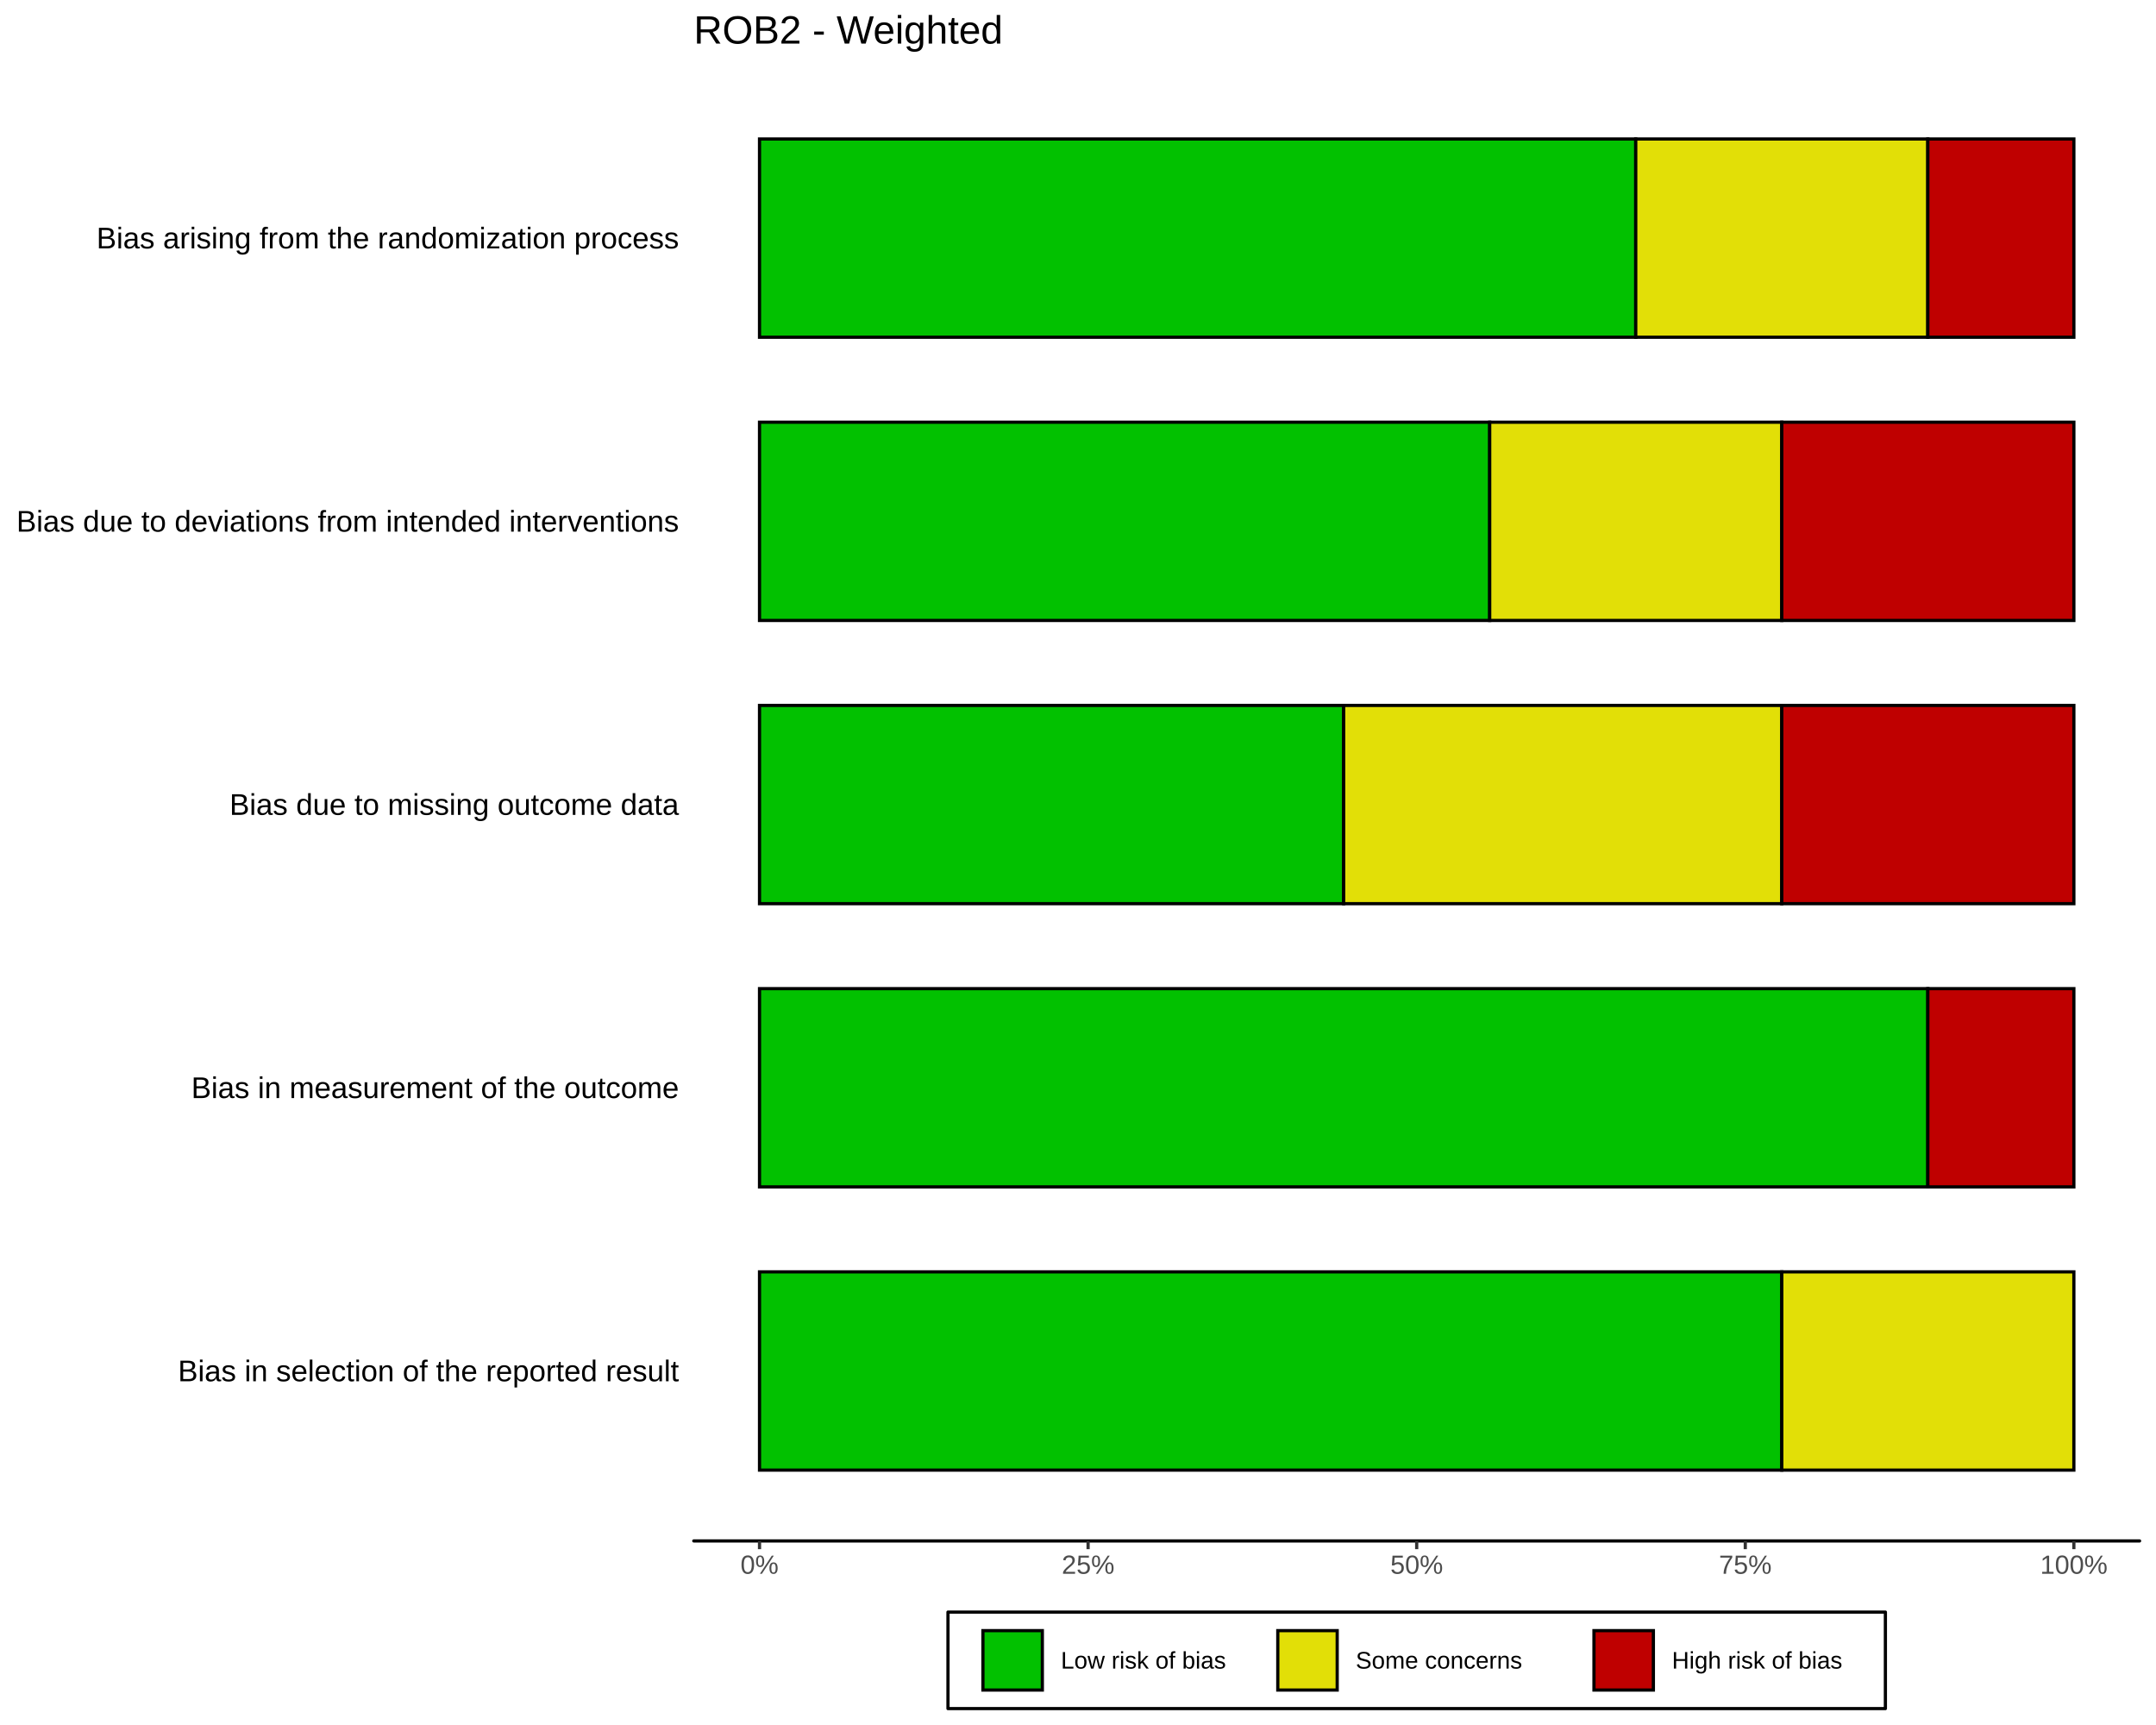
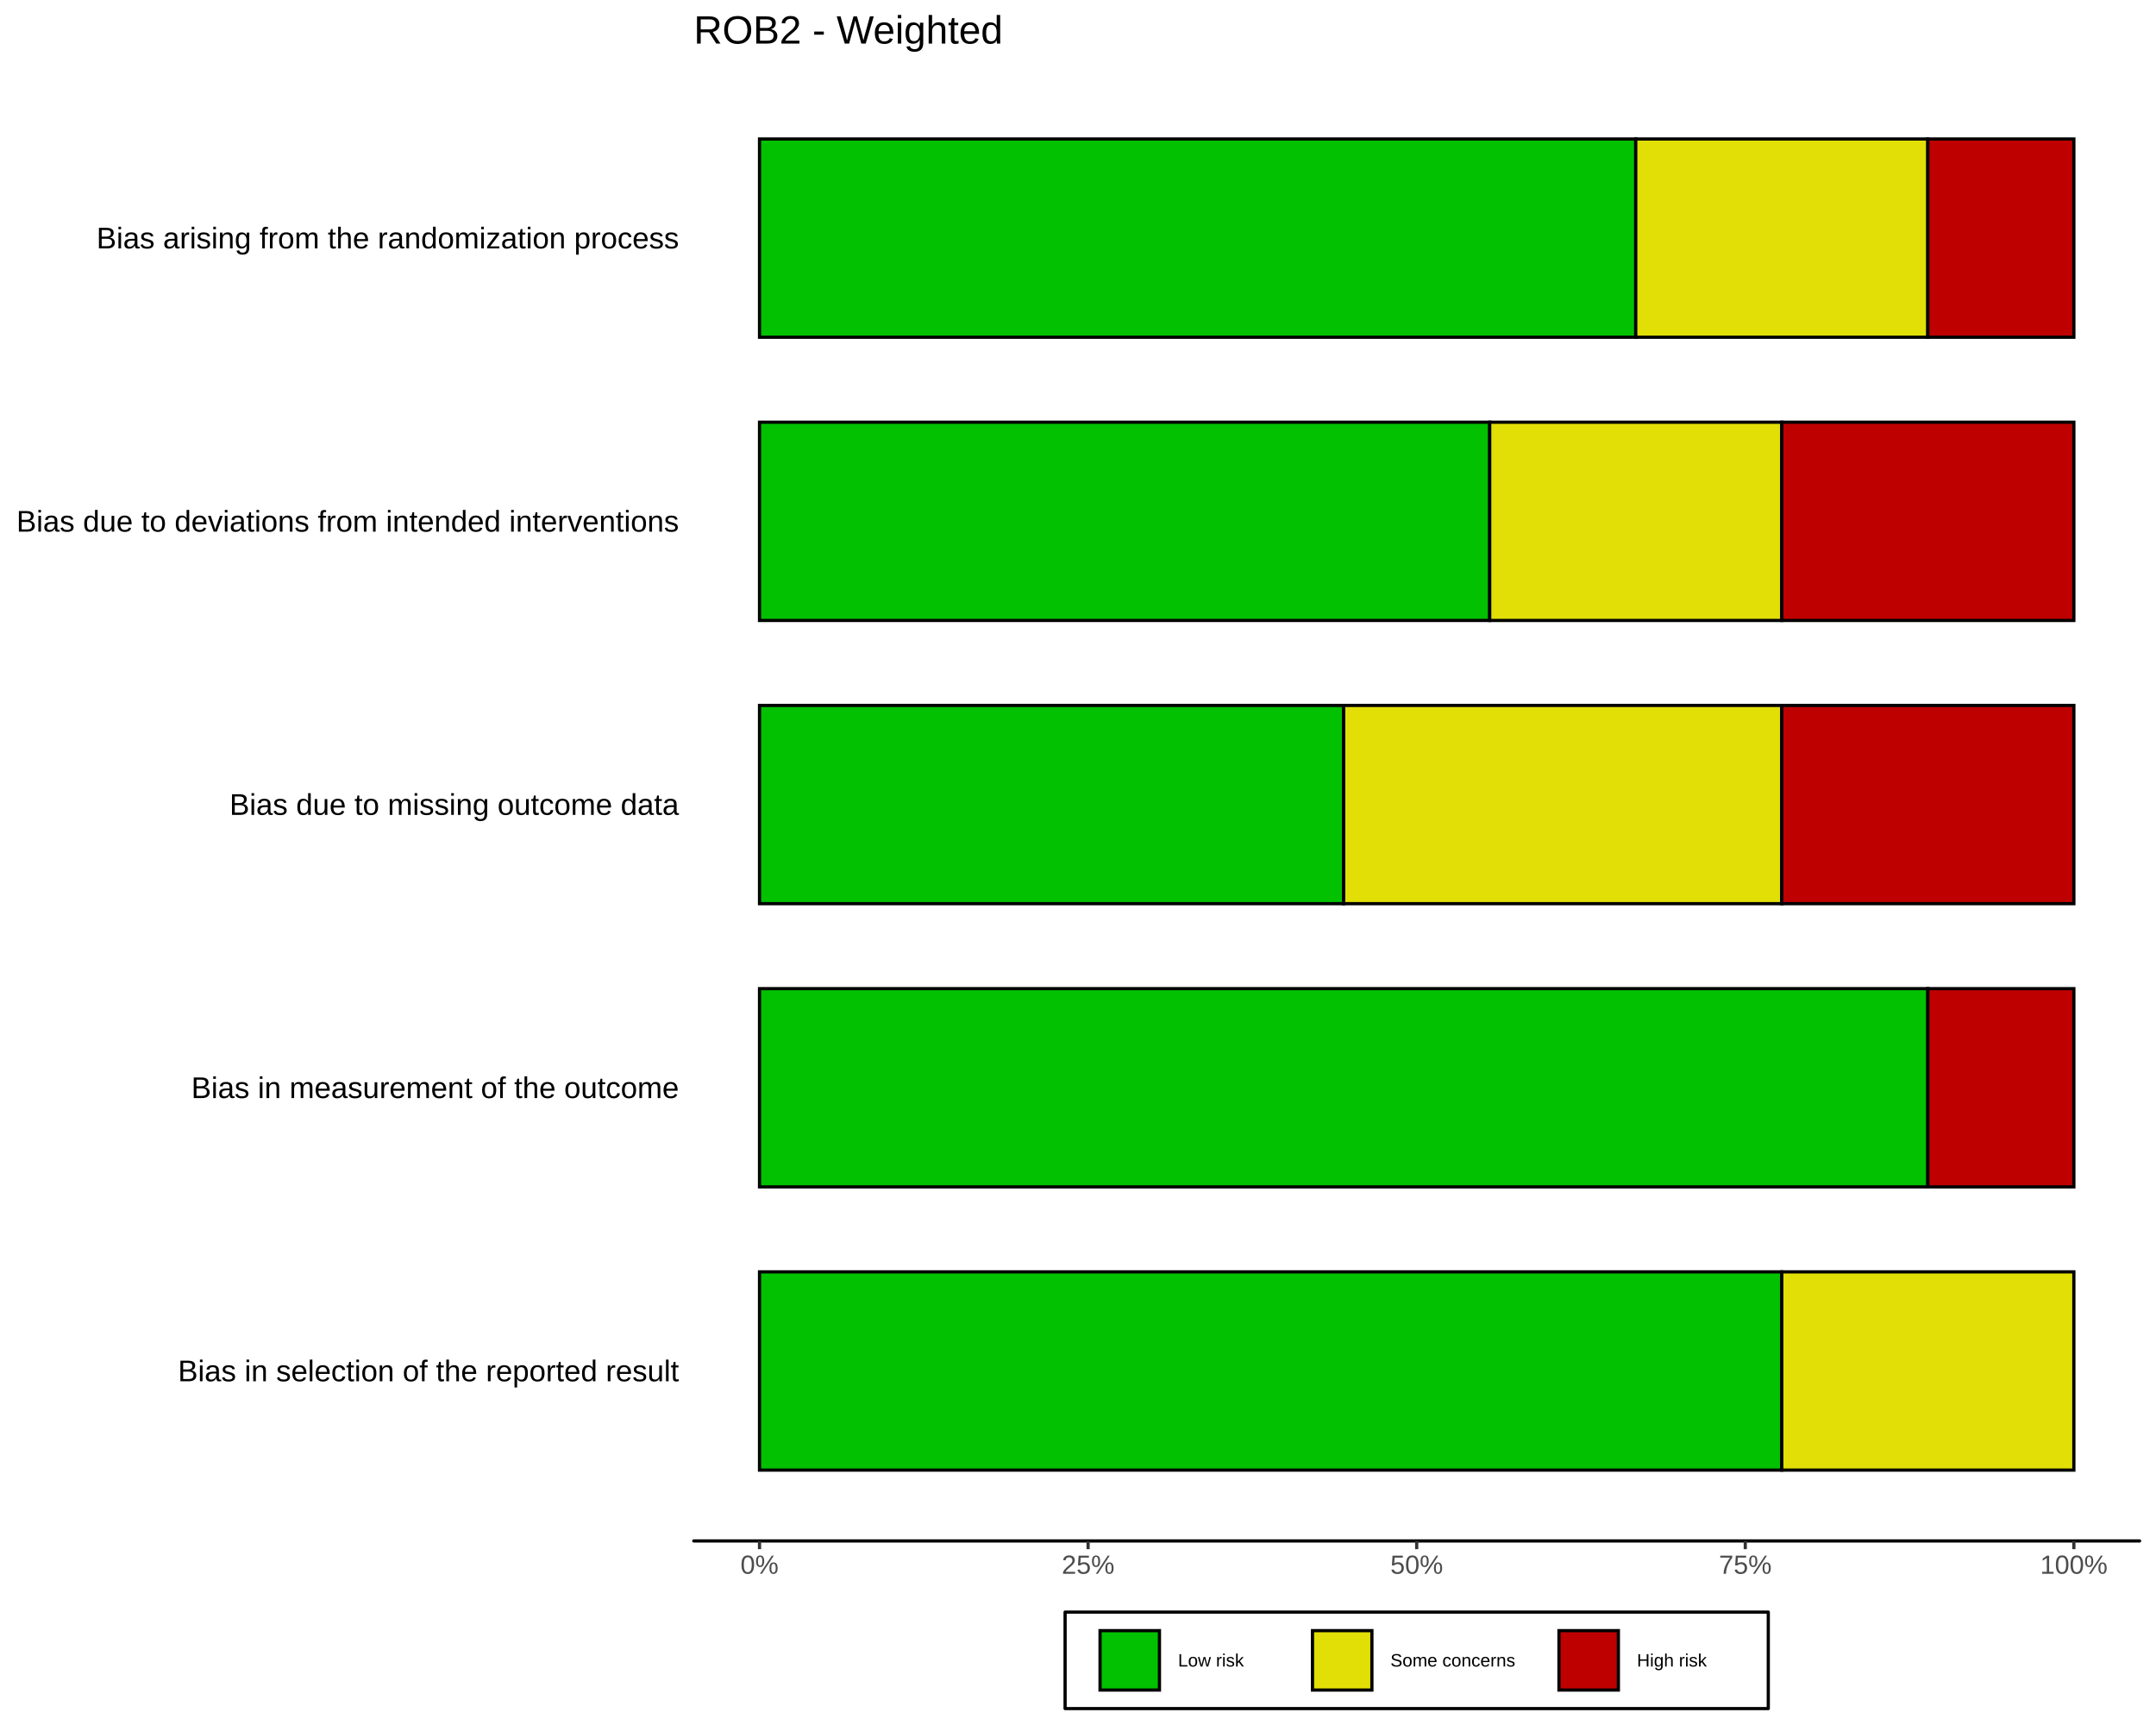
<svg xmlns="http://www.w3.org/2000/svg" viewBox="0 0 720.00 576.00">
  <defs>
    <style type="text/css">
    line, polyline, polygon, path, rect, circle {
      fill: none;
      stroke: #000000;
      stroke-linecap: round;
      stroke-linejoin: round;
      stroke-miterlimit: 10.00;
    }
  </style>
  </defs>
  <rect width="100%" height="100%" style="stroke: none; fill: #FFFFFF;" />
  <rect x="0.00" y="0.00" width="720.00" height="576.00" style="stroke-width: 1.07; stroke: #FFFFFF; fill: #FFFFFF;" />
  <defs>
    <clipPath id="cpMjMxLjY5fDcxNC41Mnw1MTQuNTR8MjIuNzc=">
      <rect x="231.69" y="22.77" width="482.83" height="491.76" />
    </clipPath>
  </defs>
  <rect x="253.64" y="424.69" width="341.39" height="66.20" style="stroke-width: 1.07; stroke-linecap: square; stroke-linejoin: miter; fill: #02C100;" clip-path="url(#cpMjMxLjY5fDcxNC41Mnw1MTQuNTR8MjIuNzc=)" />
  <rect x="595.03" y="424.69" width="97.54" height="66.20" style="stroke-width: 1.07; stroke-linecap: square; stroke-linejoin: miter; fill: #E2DF07;" clip-path="url(#cpMjMxLjY5fDcxNC41Mnw1MTQuNTR8MjIuNzc=)" />
  <rect x="253.64" y="330.12" width="390.16" height="66.20" style="stroke-width: 1.07; stroke-linecap: square; stroke-linejoin: miter; fill: #02C100;" clip-path="url(#cpMjMxLjY5fDcxNC41Mnw1MTQuNTR8MjIuNzc=)" />
  <rect x="643.80" y="330.12" width="48.77" height="66.20" style="stroke-width: 1.07; stroke-linecap: square; stroke-linejoin: miter; fill: #BF0000;" clip-path="url(#cpMjMxLjY5fDcxNC41Mnw1MTQuNTR8MjIuNzc=)" />
  <rect x="253.64" y="235.55" width="195.08" height="66.20" style="stroke-width: 1.07; stroke-linecap: square; stroke-linejoin: miter; fill: #02C100;" clip-path="url(#cpMjMxLjY5fDcxNC41Mnw1MTQuNTR8MjIuNzc=)" />
  <rect x="448.72" y="235.55" width="146.31" height="66.20" style="stroke-width: 1.07; stroke-linecap: square; stroke-linejoin: miter; fill: #E2DF07;" clip-path="url(#cpMjMxLjY5fDcxNC41Mnw1MTQuNTR8MjIuNzc=)" />
  <rect x="595.03" y="235.55" width="97.54" height="66.20" style="stroke-width: 1.07; stroke-linecap: square; stroke-linejoin: miter; fill: #BF0000;" clip-path="url(#cpMjMxLjY5fDcxNC41Mnw1MTQuNTR8MjIuNzc=)" />
  <rect x="253.64" y="140.98" width="243.85" height="66.20" style="stroke-width: 1.07; stroke-linecap: square; stroke-linejoin: miter; fill: #02C100;" clip-path="url(#cpMjMxLjY5fDcxNC41Mnw1MTQuNTR8MjIuNzc=)" />
  <rect x="497.49" y="140.98" width="97.54" height="66.20" style="stroke-width: 1.07; stroke-linecap: square; stroke-linejoin: miter; fill: #E2DF07;" clip-path="url(#cpMjMxLjY5fDcxNC41Mnw1MTQuNTR8MjIuNzc=)" />
  <rect x="595.03" y="140.98" width="97.54" height="66.20" style="stroke-width: 1.07; stroke-linecap: square; stroke-linejoin: miter; fill: #BF0000;" clip-path="url(#cpMjMxLjY5fDcxNC41Mnw1MTQuNTR8MjIuNzc=)" />
  <rect x="253.64" y="46.41" width="292.62" height="66.20" style="stroke-width: 1.07; stroke-linecap: square; stroke-linejoin: miter; fill: #02C100;" clip-path="url(#cpMjMxLjY5fDcxNC41Mnw1MTQuNTR8MjIuNzc=)" />
  <rect x="546.26" y="46.41" width="97.54" height="66.20" style="stroke-width: 1.07; stroke-linecap: square; stroke-linejoin: miter; fill: #E2DF07;" clip-path="url(#cpMjMxLjY5fDcxNC41Mnw1MTQuNTR8MjIuNzc=)" />
  <rect x="643.80" y="46.41" width="48.77" height="66.20" style="stroke-width: 1.07; stroke-linecap: square; stroke-linejoin: miter; fill: #BF0000;" clip-path="url(#cpMjMxLjY5fDcxNC41Mnw1MTQuNTR8MjIuNzc=)" />
  <defs>
    <clipPath id="cpMC4wMHw3MjAuMDB8NTc2LjAwfDAuMDA=">
      <rect x="0.00" y="0.00" width="720.00" height="576.00" />
    </clipPath>
  </defs>
  <g clip-path="url(#cpMC4wMHw3MjAuMDB8NTc2LjAwfDAuMDA=)">
    <text x="59.42" y="461.23" style="font-size: 10.00px; font-family: Liberation Sans;" textLength="167.34px" lengthAdjust="spacingAndGlyphs">Bias in selection of the reported result</text>
  </g>
  <g clip-path="url(#cpMC4wMHw3MjAuMDB8NTc2LjAwfDAuMDA=)">
    <text x="63.87" y="366.66" style="font-size: 10.00px; font-family: Liberation Sans;" textLength="162.89px" lengthAdjust="spacingAndGlyphs">Bias in measurement of the outcome</text>
  </g>
  <g clip-path="url(#cpMC4wMHw3MjAuMDB8NTc2LjAwfDAuMDA=)">
    <text x="76.65" y="272.09" style="font-size: 10.00px; font-family: Liberation Sans;" textLength="150.11px" lengthAdjust="spacingAndGlyphs">Bias due to missing outcome data</text>
  </g>
  <g clip-path="url(#cpMC4wMHw3MjAuMDB8NTc2LjAwfDAuMDA=)">
    <text x="5.48" y="177.52" style="font-size: 10.00px; font-family: Liberation Sans;" textLength="221.28px" lengthAdjust="spacingAndGlyphs">Bias due to deviations from intended interventions</text>
  </g>
  <g clip-path="url(#cpMC4wMHw3MjAuMDB8NTc2LjAwfDAuMDA=)">
    <text x="32.21" y="82.95" style="font-size: 10.00px; font-family: Liberation Sans;" textLength="194.55px" lengthAdjust="spacingAndGlyphs">Bias arising from the randomization process</text>
  </g>
  <polyline points="231.69,514.54 714.52,514.54 " style="stroke-width: 1.07;" clip-path="url(#cpMC4wMHw3MjAuMDB8NTc2LjAwfDAuMDA=)" />
  <polyline points="253.64,517.28 253.64,514.54 " style="stroke-width: 1.07; stroke: #333333; stroke-linecap: butt;" clip-path="url(#cpMC4wMHw3MjAuMDB8NTc2LjAwfDAuMDA=)" />
  <polyline points="363.37,517.28 363.37,514.54 " style="stroke-width: 1.07; stroke: #333333; stroke-linecap: butt;" clip-path="url(#cpMC4wMHw3MjAuMDB8NTc2LjAwfDAuMDA=)" />
  <polyline points="473.11,517.28 473.11,514.54 " style="stroke-width: 1.07; stroke: #333333; stroke-linecap: butt;" clip-path="url(#cpMC4wMHw3MjAuMDB8NTc2LjAwfDAuMDA=)" />
  <polyline points="582.84,517.28 582.84,514.54 " style="stroke-width: 1.07; stroke: #333333; stroke-linecap: butt;" clip-path="url(#cpMC4wMHw3MjAuMDB8NTc2LjAwfDAuMDA=)" />
  <polyline points="692.57,517.28 692.57,514.54 " style="stroke-width: 1.07; stroke: #333333; stroke-linecap: butt;" clip-path="url(#cpMC4wMHw3MjAuMDB8NTc2LjAwfDAuMDA=)" />
  <g clip-path="url(#cpMC4wMHw3MjAuMDB8NTc2LjAwfDAuMDA=)">
    <text x="247.28" y="525.51" style="font-size: 8.80px; fill: #4D4D4D; font-family: Liberation Sans;" textLength="12.72px" lengthAdjust="spacingAndGlyphs">0%</text>
  </g>
  <g clip-path="url(#cpMC4wMHw3MjAuMDB8NTc2LjAwfDAuMDA=)">
    <text x="354.57" y="525.51" style="font-size: 8.80px; fill: #4D4D4D; font-family: Liberation Sans;" textLength="17.61px" lengthAdjust="spacingAndGlyphs">25%</text>
  </g>
  <g clip-path="url(#cpMC4wMHw3MjAuMDB8NTc2LjAwfDAuMDA=)">
    <text x="464.30" y="525.51" style="font-size: 8.80px; fill: #4D4D4D; font-family: Liberation Sans;" textLength="17.61px" lengthAdjust="spacingAndGlyphs">50%</text>
  </g>
  <g clip-path="url(#cpMC4wMHw3MjAuMDB8NTc2LjAwfDAuMDA=)">
    <text x="574.04" y="525.51" style="font-size: 8.80px; fill: #4D4D4D; font-family: Liberation Sans;" textLength="17.61px" lengthAdjust="spacingAndGlyphs">75%</text>
  </g>
  <g clip-path="url(#cpMC4wMHw3MjAuMDB8NTc2LjAwfDAuMDA=)">
    <text x="681.32" y="525.51" style="font-size: 8.80px; fill: #4D4D4D; font-family: Liberation Sans;" textLength="22.50px" lengthAdjust="spacingAndGlyphs">100%</text>
  </g>
-   <rect x="316.58" y="538.30" width="313.05" height="32.22" style="stroke-width: 1.07; fill: #FFFFFF;" clip-path="url(#cpMC4wMHw3MjAuMDB8NTc2LjAwfDAuMDA=)" />
-   <rect x="327.54" y="543.78" width="21.26" height="21.26" style="stroke-width: 1.07; stroke: #FFFFFF; fill: #F2F2F2;" clip-path="url(#cpMC4wMHw3MjAuMDB8NTc2LjAwfDAuMDA=)" />
-   <rect x="328.25" y="544.49" width="19.84" height="19.84" style="stroke-width: 1.07; stroke-linecap: square; stroke-linejoin: miter; fill: #02C100;" clip-path="url(#cpMC4wMHw3MjAuMDB8NTc2LjAwfDAuMDA=)" />
-   <rect x="426.01" y="543.78" width="21.26" height="21.26" style="stroke-width: 1.07; stroke: #FFFFFF; fill: #F2F2F2;" clip-path="url(#cpMC4wMHw3MjAuMDB8NTc2LjAwfDAuMDA=)" />
-   <rect x="426.72" y="544.49" width="19.84" height="19.84" style="stroke-width: 1.07; stroke-linecap: square; stroke-linejoin: miter; fill: #E2DF07;" clip-path="url(#cpMC4wMHw3MjAuMDB8NTc2LjAwfDAuMDA=)" />
-   <rect x="531.60" y="543.78" width="21.26" height="21.26" style="stroke-width: 1.07; stroke: #FFFFFF; fill: #F2F2F2;" clip-path="url(#cpMC4wMHw3MjAuMDB8NTc2LjAwfDAuMDA=)" />
-   <rect x="532.31" y="544.49" width="19.84" height="19.84" style="stroke-width: 1.07; stroke-linecap: square; stroke-linejoin: miter; fill: #BF0000;" clip-path="url(#cpMC4wMHw3MjAuMDB8NTc2LjAwfDAuMDA=)" />
+   <rect x="355.69" y="538.30" width="234.83" height="32.22" style="stroke-width: 1.07; fill: #FFFFFF;" clip-path="url(#cpMC4wMHw3MjAuMDB8NTc2LjAwfDAuMDA=)" />
+   <rect x="366.65" y="543.78" width="21.26" height="21.26" style="stroke-width: 1.07; stroke: #FFFFFF; fill: #F2F2F2;" clip-path="url(#cpMC4wMHw3MjAuMDB8NTc2LjAwfDAuMDA=)" />
+   <rect x="367.36" y="544.49" width="19.84" height="19.84" style="stroke-width: 1.07; stroke-linecap: square; stroke-linejoin: miter; fill: #02C100;" clip-path="url(#cpMC4wMHw3MjAuMDB8NTc2LjAwfDAuMDA=)" />
+   <rect x="437.60" y="543.78" width="21.26" height="21.26" style="stroke-width: 1.07; stroke: #FFFFFF; fill: #F2F2F2;" clip-path="url(#cpMC4wMHw3MjAuMDB8NTc2LjAwfDAuMDA=)" />
+   <rect x="438.31" y="544.49" width="19.84" height="19.84" style="stroke-width: 1.07; stroke-linecap: square; stroke-linejoin: miter; fill: #E2DF07;" clip-path="url(#cpMC4wMHw3MjAuMDB8NTc2LjAwfDAuMDA=)" />
+   <rect x="519.91" y="543.78" width="21.26" height="21.26" style="stroke-width: 1.07; stroke: #FFFFFF; fill: #F2F2F2;" clip-path="url(#cpMC4wMHw3MjAuMDB8NTc2LjAwfDAuMDA=)" />
+   <rect x="520.62" y="544.49" width="19.84" height="19.84" style="stroke-width: 1.07; stroke-linecap: square; stroke-linejoin: miter; fill: #BF0000;" clip-path="url(#cpMC4wMHw3MjAuMDB8NTc2LjAwfDAuMDA=)" />
  <g clip-path="url(#cpMC4wMHw3MjAuMDB8NTc2LjAwfDAuMDA=)">
-     <text x="354.28" y="557.16" style="font-size: 8.00px; font-family: Liberation Sans;" textLength="66.25px" lengthAdjust="spacingAndGlyphs">  Low risk of bias   </text>
+     <text x="393.39" y="556.47" style="font-size: 6.00px; font-family: Liberation Sans;" textLength="38.73px" lengthAdjust="spacingAndGlyphs">  Low risk        </text>
  </g>
  <g clip-path="url(#cpMC4wMHw3MjAuMDB8NTc2LjAwfDAuMDA=)">
-     <text x="452.75" y="557.16" style="font-size: 8.00px; font-family: Liberation Sans;" textLength="73.38px" lengthAdjust="spacingAndGlyphs">  Some concerns      </text>
+     <text x="464.34" y="556.47" style="font-size: 6.00px; font-family: Liberation Sans;" textLength="50.09px" lengthAdjust="spacingAndGlyphs">  Some concerns   </text>
  </g>
  <g clip-path="url(#cpMC4wMHw3MjAuMDB8NTc2LjAwfDAuMDA=)">
-     <text x="558.34" y="557.16" style="font-size: 8.00px; font-family: Liberation Sans;" textLength="65.81px" lengthAdjust="spacingAndGlyphs">  High risk of bias  </text>
+     <text x="546.65" y="556.47" style="font-size: 6.00px; font-family: Liberation Sans;" textLength="38.39px" lengthAdjust="spacingAndGlyphs">  High risk       </text>
  </g>
  <g clip-path="url(#cpMC4wMHw3MjAuMDB8NTc2LjAwfDAuMDA=)">
    <text x="231.69" y="14.56" style="font-size: 13.20px; font-family: Liberation Sans;" textLength="103.06px" lengthAdjust="spacingAndGlyphs">ROB2 - Weighted</text>
  </g>
</svg>
